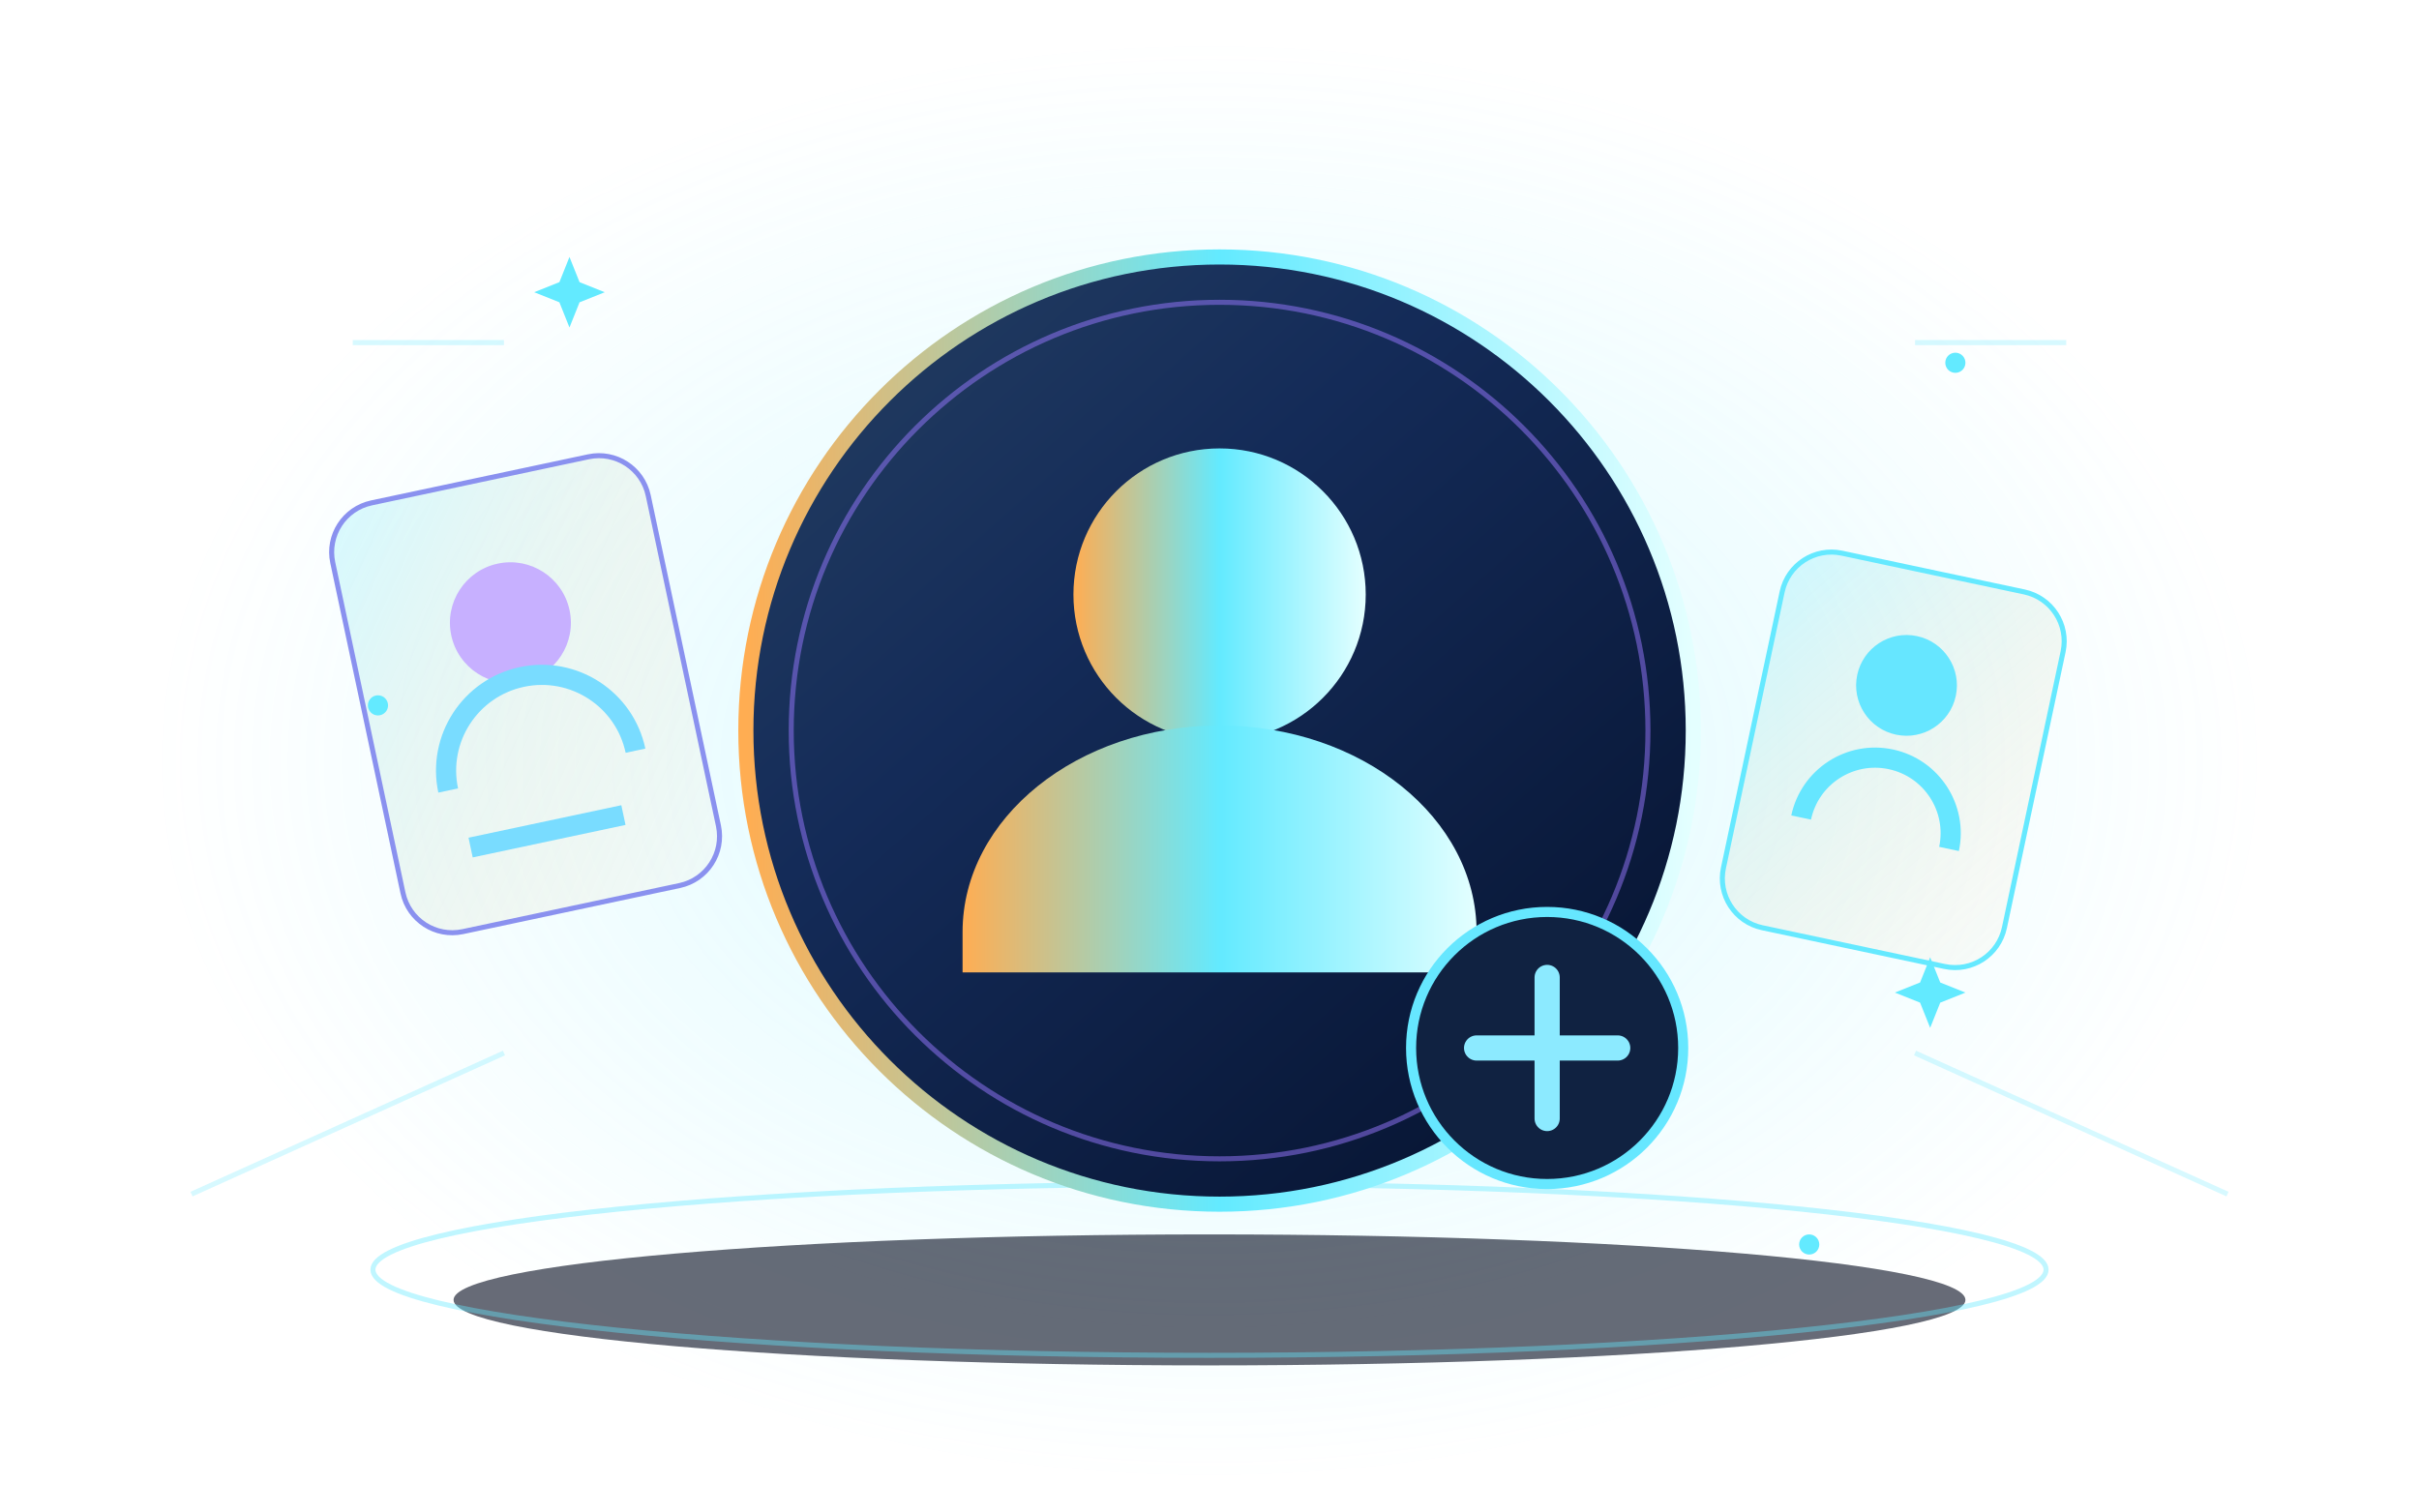
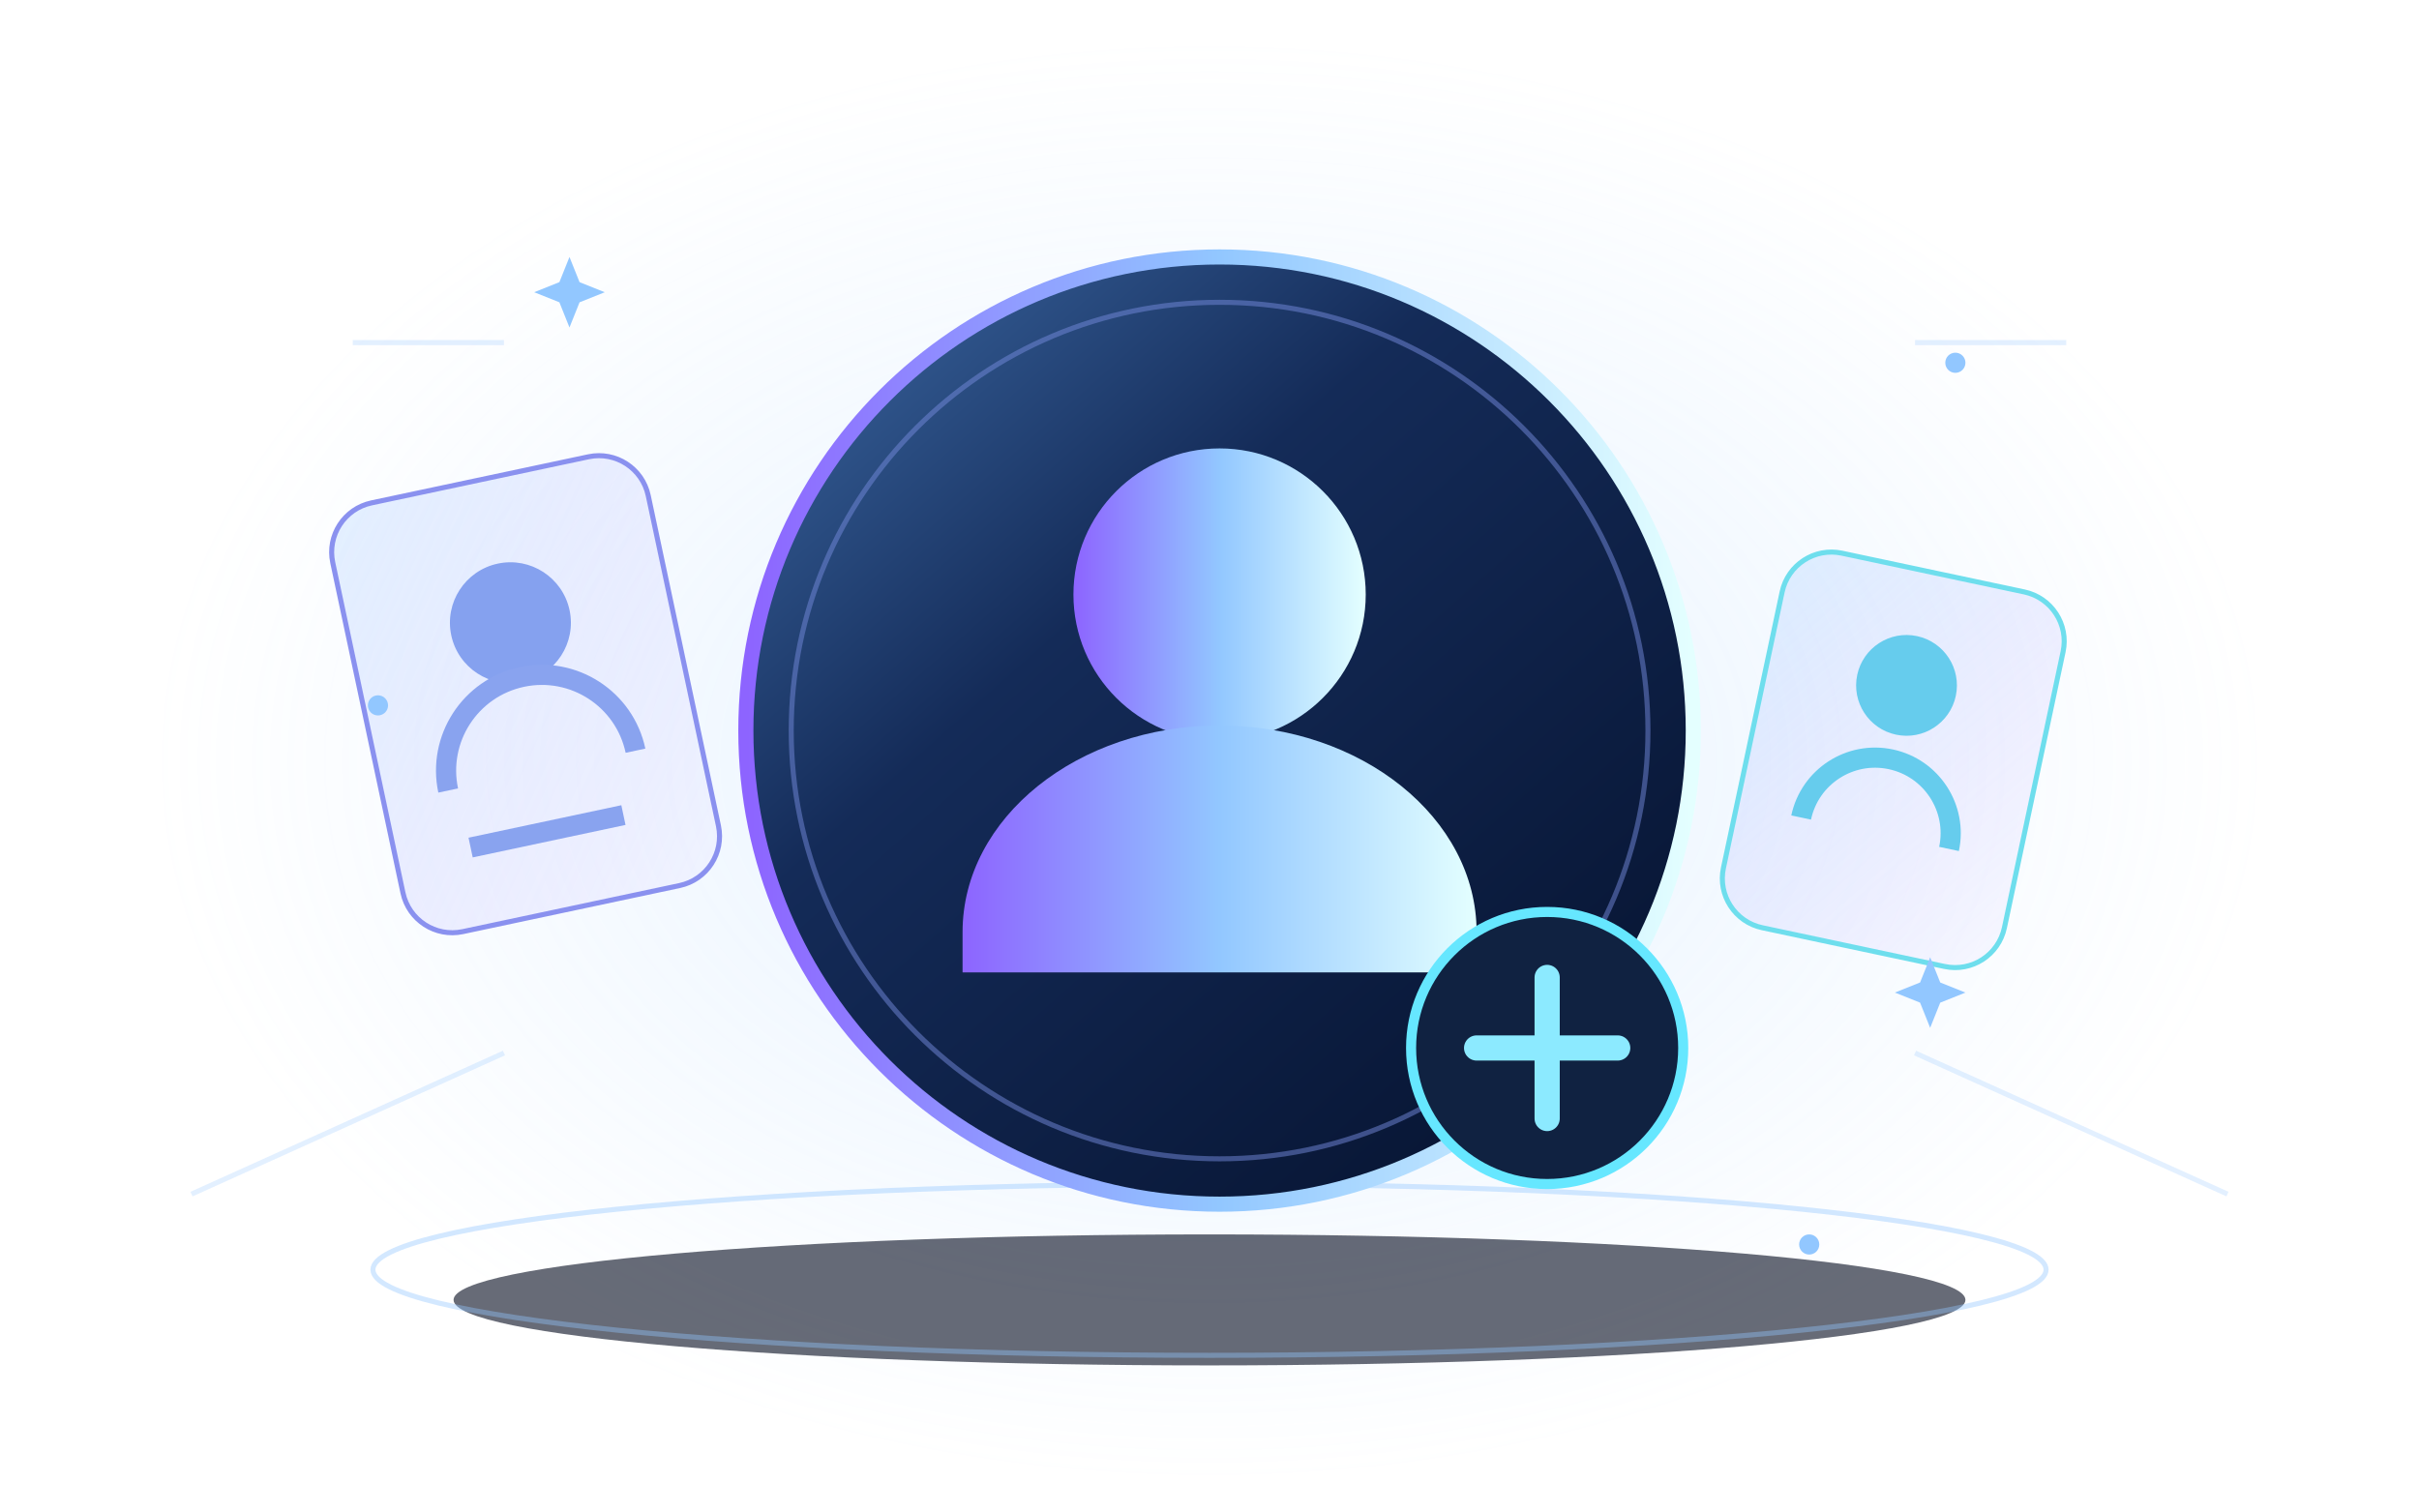
<svg xmlns="http://www.w3.org/2000/svg" viewBox="0 0 480 300" fill="none">
  <defs>
    <linearGradient id="shell" x1="130" y1="40" x2="325" y2="260" gradientUnits="userSpaceOnUse">
-       <stop stop-color="#294565" />
+       <stop stop-color="#487bba" />
      <stop offset=".4" stop-color="#142b58" />
      <stop offset="1" stop-color="#040f29" />
    </linearGradient>
    <linearGradient id="edge">
-       <stop stop-color="#ffad52" />
-       <stop offset=".5" stop-color="#63eaff" />
+       <stop stop-color="#8d64ff" />
+       <stop offset=".5" stop-color="#92c7ff" />
      <stop offset="1" stop-color="#e4ffff" />
    </linearGradient>
    <linearGradient id="glass" x2="1" y2="1">
-       <stop stop-color="#63eaff" stop-opacity=".25" />
-       <stop offset="1" stop-color="#ffad52" stop-opacity=".03" />
+       <stop stop-color="#92c7ff" stop-opacity=".25" />
+       <stop offset="1" stop-color="#8d64ff" stop-opacity=".03" />
    </linearGradient>
    <radialGradient id="halo">
-       <stop stop-color="#63eaff" stop-opacity=".23" />
-       <stop offset="1" stop-color="#63eaff" stop-opacity="0" />
+       <stop stop-color="#92c7ff" stop-opacity=".23" />
+       <stop offset="1" stop-color="#92c7ff" stop-opacity="0" />
    </radialGradient>
  </defs>
  <ellipse cx="240" cy="151" rx="210" ry="144" fill="url(#halo)" />
  <ellipse cx="240" cy="258" rx="150" ry="13" fill="#02091c" opacity=".6" />
-   <ellipse cx="240" cy="252" rx="166" ry="17" stroke="#63eaff" stroke-opacity=".4" />
-   <path d="m38 237 62-28m280 0 62 28M70 68h30m280 0h30" stroke="#63eaff" stroke-opacity=".25" />
+   <ellipse cx="240" cy="252" rx="166" ry="17" stroke="#92c7ff" stroke-opacity=".4" />
+   <path d="m38 237 62-28m280 0 62 28M70 68h30m280 0h30" stroke="#92c7ff" stroke-opacity=".25" />
  <g>
    <circle cx="242" cy="145" r="94" fill="url(#shell)" stroke="url(#edge)" stroke-width="3" />
-     <circle cx="242" cy="145" r="85" stroke="#9878ff" stroke-opacity=".5" />
+     <circle cx="242" cy="145" r="85" stroke="#758bdd" stroke-opacity=".5" />
    <circle cx="242" cy="118" r="29" fill="url(#edge)" />
    <path d="M191 193v-8a51 41 0 0 1 102 0v8Z" fill="url(#edge)" />
    <circle cx="307" cy="208" r="27" fill="#102241" stroke="#66e7ff" stroke-width="2" />
    <path d="M307 194v28m-14-14h28" stroke="#8ceaff" stroke-width="5" stroke-linecap="round" />
    <g transform="rotate(-12 106 141)">
      <rect x="73" y="94" width="64" height="87" rx="10" fill="url(#glass)" stroke="#8a91ef" />
-       <circle cx="105" cy="123" r="12" fill="#c7b0ff" />
-       <path d="M86 153a19 19 0 0 1 38 0m-36 12h31" stroke="#79dcff" stroke-width="4" />
+       <circle cx="105" cy="123" r="12" fill="#85a1ef" />
+       <path d="M86 153a19 19 0 0 1 38 0m-36 12h31" stroke="#89a3ef" stroke-width="4" />
    </g>
    <g transform="rotate(12 377 147)">
-       <rect x="348" y="113" width="57" height="76" rx="10" fill="url(#glass)" stroke="#65e9ff" />
-       <circle cx="376" cy="136" r="10" fill="#66e6ff" />
-       <path d="M361 166a15 15 0 0 1 30 0" stroke="#66e6ff" stroke-width="4" />
+       <rect x="348" y="113" width="57" height="76" rx="10" fill="url(#glass)" stroke="#6edeed" />
+       <circle cx="376" cy="136" r="10" fill="#66cced" />
+       <path d="M361 166a15 15 0 0 1 30 0" stroke="#66cced" stroke-width="4" />
    </g>
  </g>
-   <g fill="#63eaff">
+   <g fill="#92c7ff">
    <circle cx="75" cy="140" r="2" />
    <circle cx="388" cy="72" r="2" />
    <circle cx="359" cy="247" r="2" />
    <path d="m113 51 2 5 5 2-5 2-2 5-2-5-5-2 5-2Zm270 139 2 5 5 2-5 2-2 5-2-5-5-2 5-2Z" />
  </g>
</svg>
